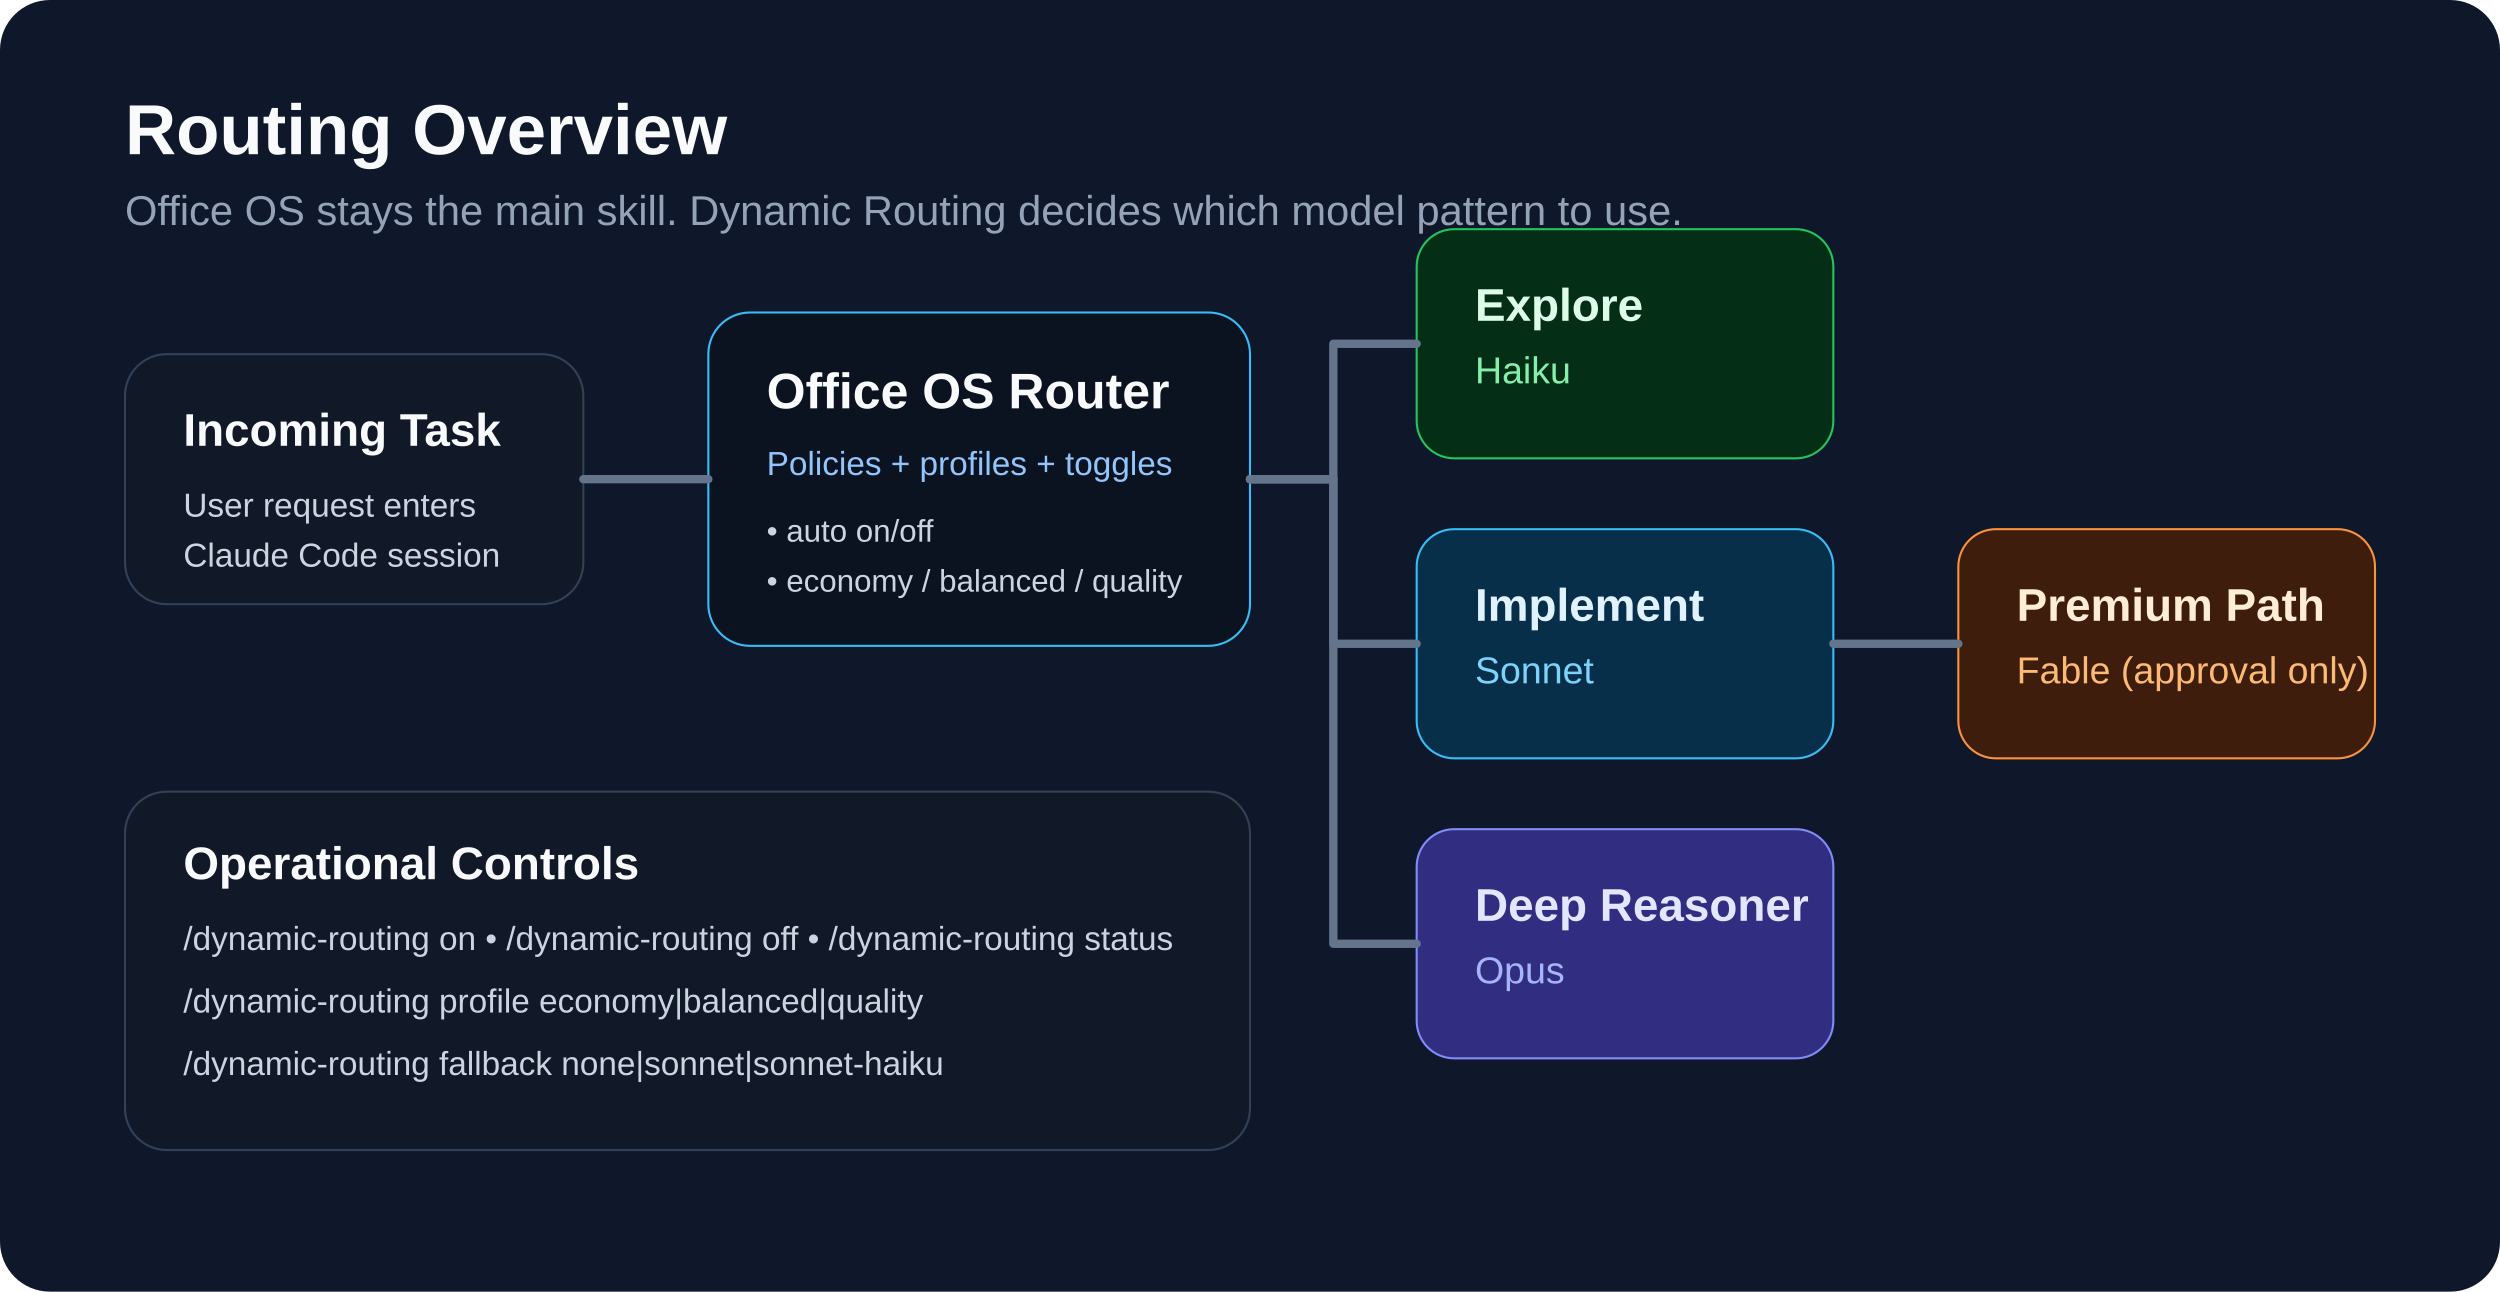
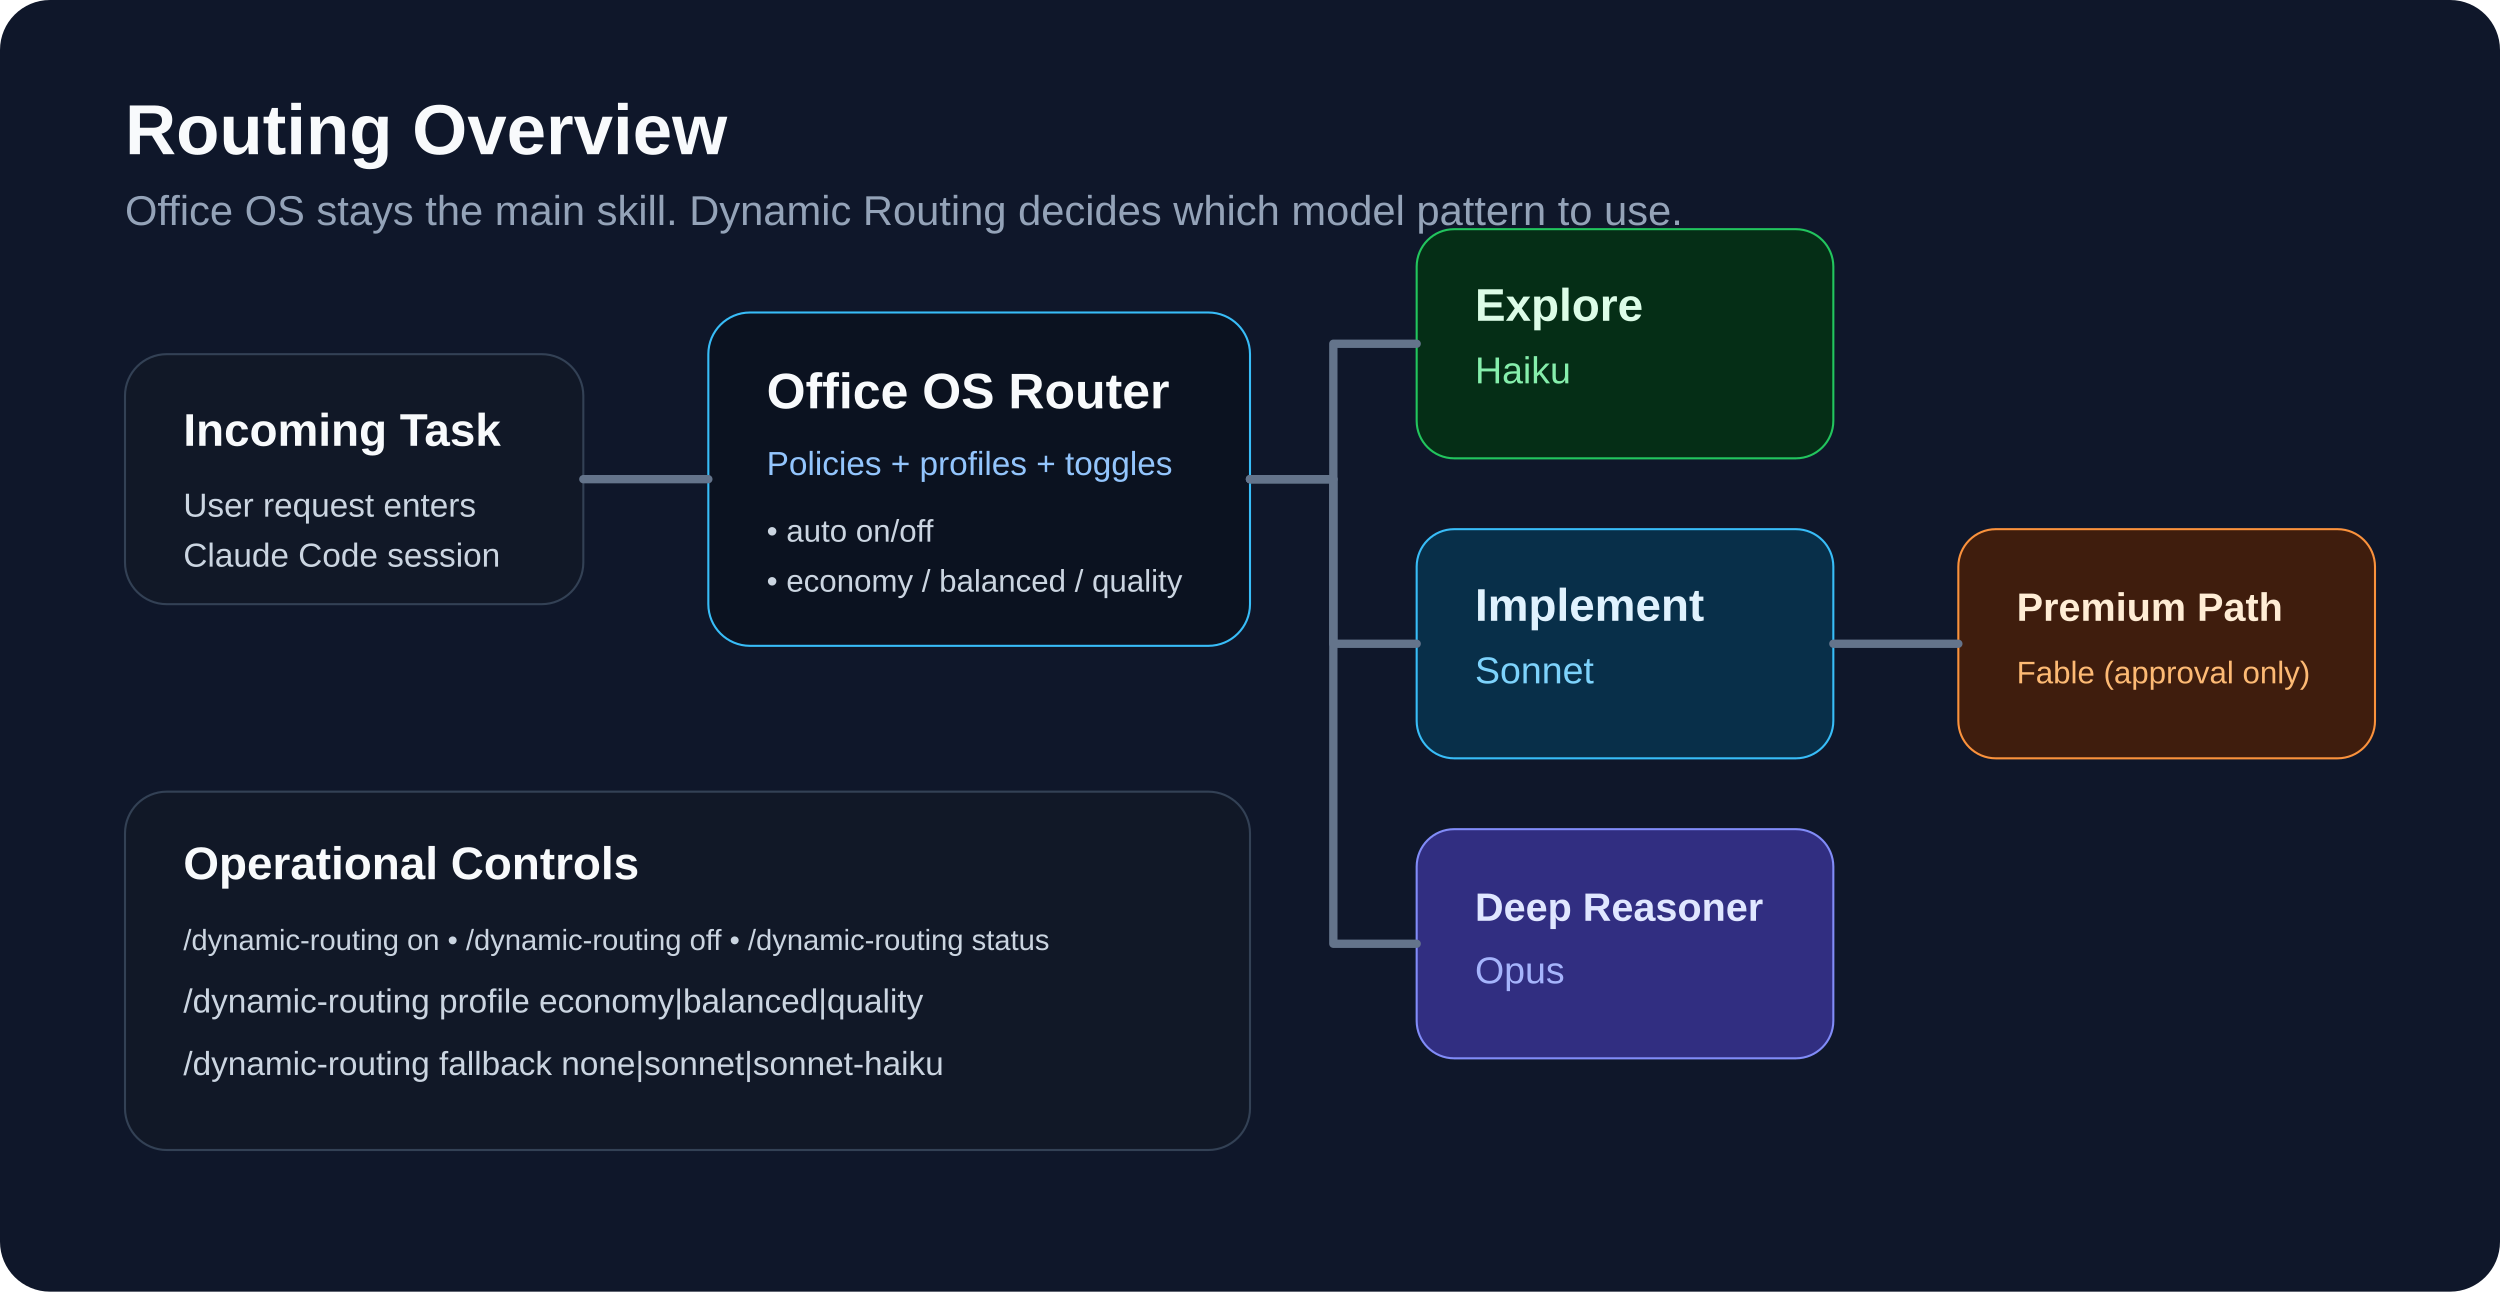
<svg xmlns="http://www.w3.org/2000/svg" width="1200" height="620" viewBox="0 0 1200 620" fill="none">
  <rect width="1200" height="620" rx="24" fill="#0F172A" />
  <text x="60" y="74" fill="#F8FAFC" font-family="Arial, Helvetica, sans-serif" font-size="34" font-weight="800">Routing Overview</text>
  <text x="60" y="108" fill="#94A3B8" font-family="Arial, Helvetica, sans-serif" font-size="20">Office OS stays the main skill. Dynamic Routing decides which model pattern to use.</text>
  <g>
    <rect x="60" y="170" width="220" height="120" rx="20" fill="#111827" stroke="#334155" />
    <text x="88" y="214" fill="#F8FAFC" font-family="Arial, Helvetica, sans-serif" font-size="22" font-weight="700">Incoming Task</text>
    <text x="88" y="248" fill="#CBD5E1" font-family="Arial, Helvetica, sans-serif" font-size="16">User request enters</text>
    <text x="88" y="272" fill="#CBD5E1" font-family="Arial, Helvetica, sans-serif" font-size="16">Claude Code session</text>
  </g>
  <g>
    <rect x="340" y="150" width="260" height="160" rx="20" fill="#0B1220" stroke="#38BDF8" />
    <text x="368" y="196" fill="#F8FAFC" font-family="Arial, Helvetica, sans-serif" font-size="24" font-weight="700">Office OS Router</text>
    <text x="368" y="228" fill="#93C5FD" font-family="Arial, Helvetica, sans-serif" font-size="16">Policies + profiles + toggles</text>
    <text x="368" y="260" fill="#CBD5E1" font-family="Arial, Helvetica, sans-serif" font-size="15">• auto on/off</text>
    <text x="368" y="284" fill="#CBD5E1" font-family="Arial, Helvetica, sans-serif" font-size="15">• economy / balanced / quality</text>
  </g>
  <g>
    <rect x="680" y="110" width="200" height="110" rx="18" fill="#052E16" stroke="#22C55E" />
    <text x="708" y="154" fill="#DCFCE7" font-family="Arial, Helvetica, sans-serif" font-size="22" font-weight="700">Explore</text>
    <text x="708" y="184" fill="#86EFAC" font-family="Arial, Helvetica, sans-serif" font-size="18">Haiku</text>
  </g>
  <g>
    <rect x="680" y="254" width="200" height="110" rx="18" fill="#082F49" stroke="#38BDF8" />
    <text x="708" y="298" fill="#E0F2FE" font-family="Arial, Helvetica, sans-serif" font-size="22" font-weight="700">Implement</text>
    <text x="708" y="328" fill="#7DD3FC" font-family="Arial, Helvetica, sans-serif" font-size="18">Sonnet</text>
  </g>
  <g>
    <rect x="680" y="398" width="200" height="110" rx="18" fill="#312E81" stroke="#818CF8" />
-     <text x="708" y="442" fill="#E0E7FF" font-family="Arial, Helvetica, sans-serif" font-size="22" font-weight="700">Deep Reasoner</text>
+     <text x="708" y="442" fill="#E0E7FF" font-family="Arial, Helvetica, sans-serif" font-size="19" font-weight="700">Deep Reasoner</text>
    <text x="708" y="472" fill="#A5B4FC" font-family="Arial, Helvetica, sans-serif" font-size="18">Opus</text>
  </g>
  <g>
    <rect x="940" y="254" width="200" height="110" rx="18" fill="#3F1D0D" stroke="#FB923C" />
-     <text x="968" y="298" fill="#FFEDD5" font-family="Arial, Helvetica, sans-serif" font-size="22" font-weight="700">Premium Path</text>
-     <text x="968" y="328" fill="#FDBA74" font-family="Arial, Helvetica, sans-serif" font-size="18">Fable (approval only)</text>
+     <text x="968" y="298" fill="#FFEDD5" font-family="Arial, Helvetica, sans-serif" font-size="19" font-weight="700">Premium Path</text>
+     <text x="968" y="328" fill="#FDBA74" font-family="Arial, Helvetica, sans-serif" font-size="15">Fable (approval only)</text>
  </g>
  <path d="M280 230H340" stroke="#64748B" stroke-width="4" stroke-linecap="round" />
  <path d="M600 230H640V165H680" stroke="#64748B" stroke-width="4" stroke-linecap="round" stroke-linejoin="round" />
  <path d="M600 230H640V309H680" stroke="#64748B" stroke-width="4" stroke-linecap="round" stroke-linejoin="round" />
  <path d="M600 230H640V453H680" stroke="#64748B" stroke-width="4" stroke-linecap="round" stroke-linejoin="round" />
  <path d="M880 309H940" stroke="#64748B" stroke-width="4" stroke-linecap="round" />
  <g>
    <rect x="60" y="380" width="540" height="172" rx="20" fill="#111827" stroke="#334155" />
    <text x="88" y="422" fill="#F8FAFC" font-family="Arial, Helvetica, sans-serif" font-size="22" font-weight="700">Operational Controls</text>
-     <text x="88" y="456" fill="#CBD5E1" font-family="Arial, Helvetica, sans-serif" font-size="16">/dynamic-routing on  •  /dynamic-routing off  •  /dynamic-routing status</text>
+     <text x="88" y="456" fill="#CBD5E1" font-family="Arial, Helvetica, sans-serif" font-size="14">/dynamic-routing on  •  /dynamic-routing off  •  /dynamic-routing status</text>
    <text x="88" y="486" fill="#CBD5E1" font-family="Arial, Helvetica, sans-serif" font-size="16">/dynamic-routing profile economy|balanced|quality</text>
    <text x="88" y="516" fill="#CBD5E1" font-family="Arial, Helvetica, sans-serif" font-size="16">/dynamic-routing fallback none|sonnet|sonnet-haiku</text>
  </g>
</svg>
